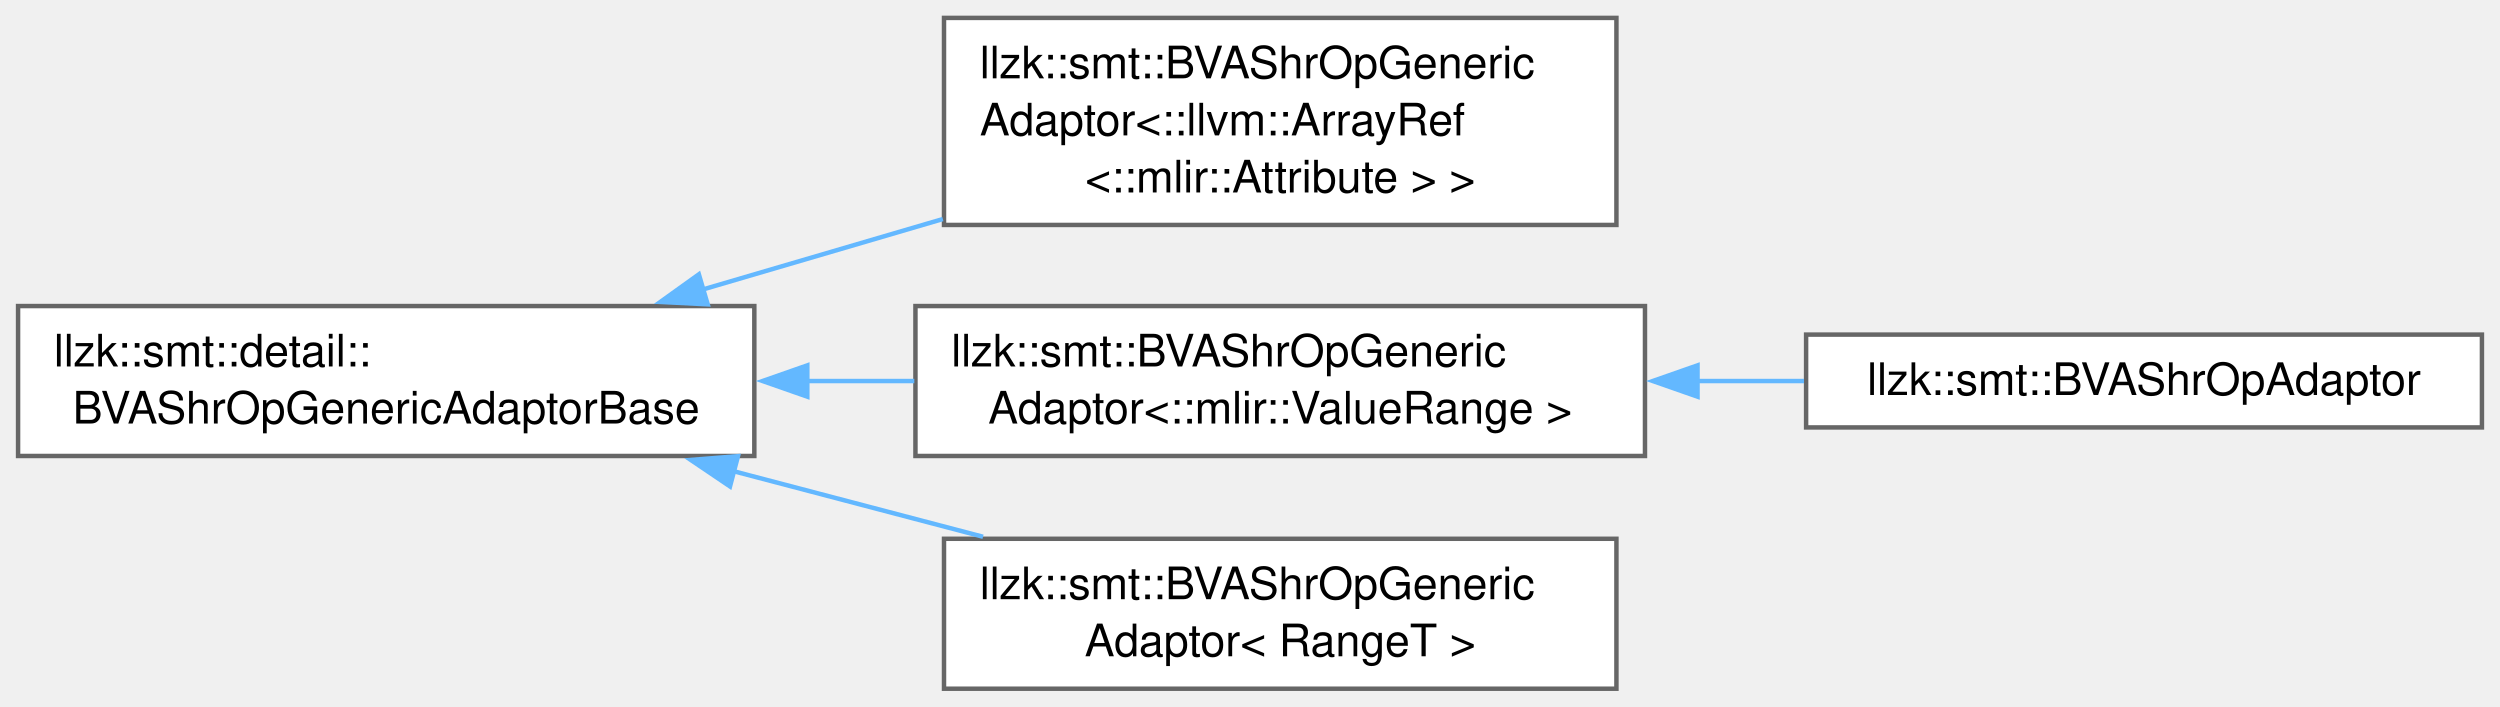
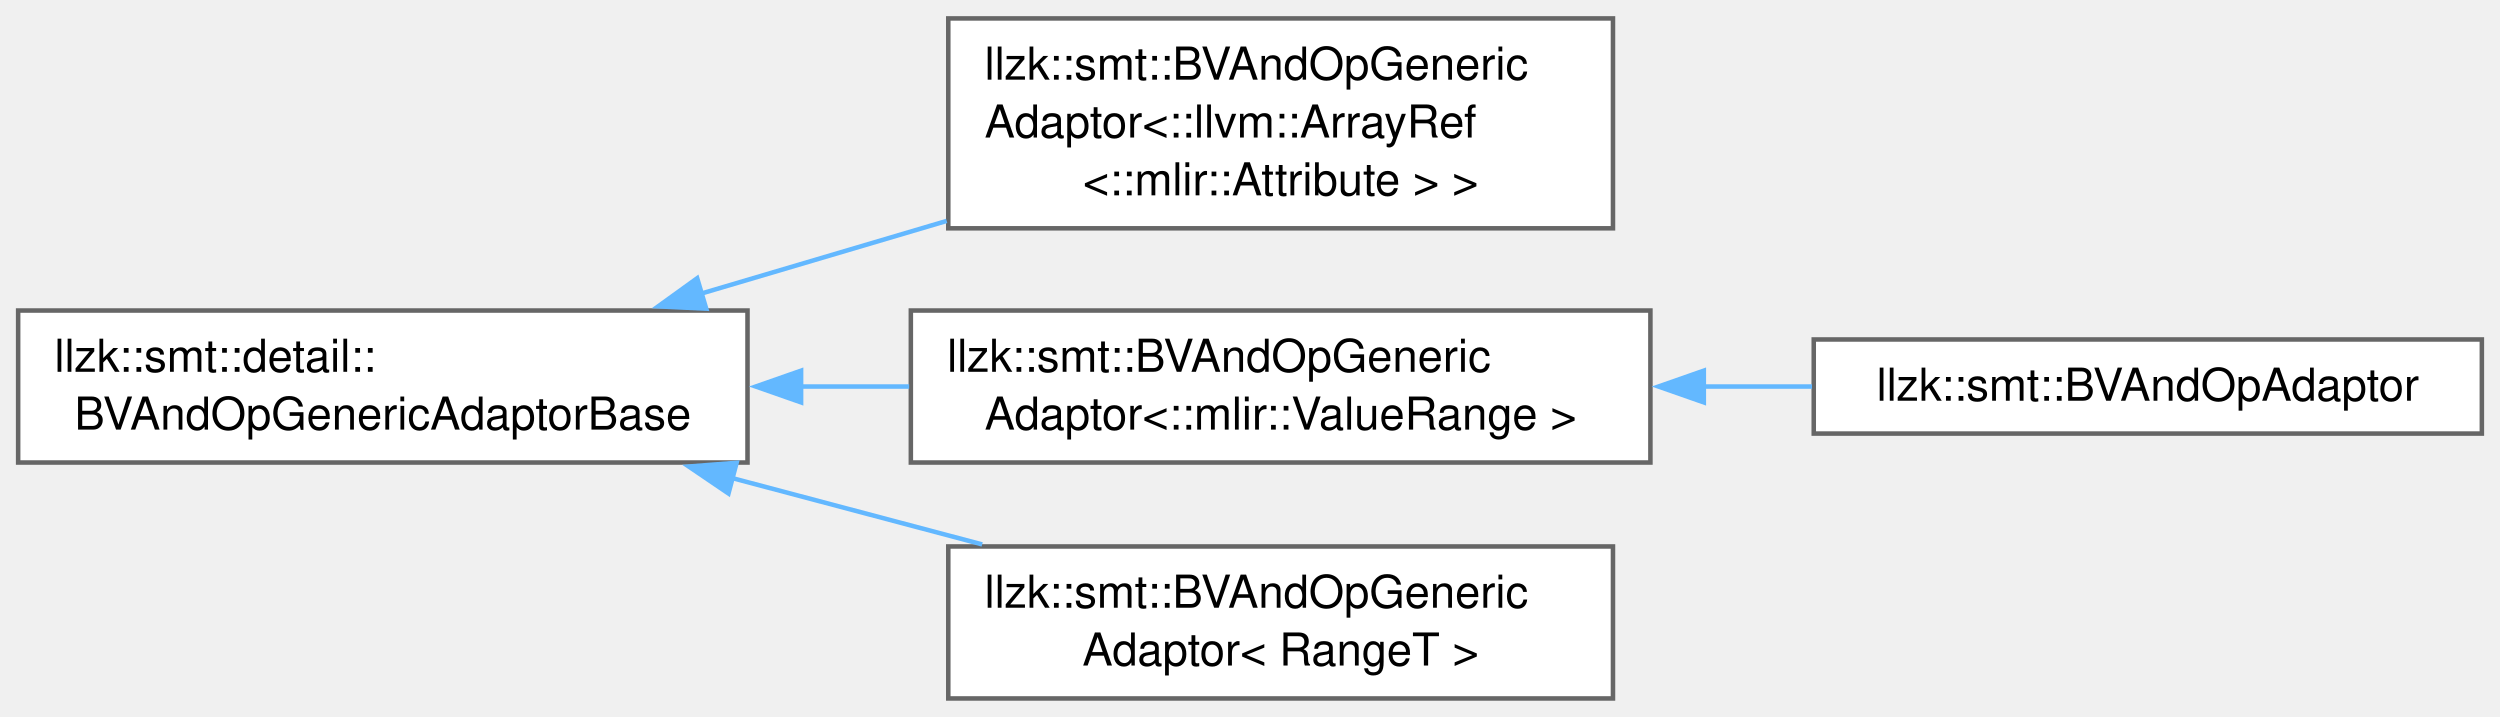
- <svg xmlns="http://www.w3.org/2000/svg" xmlns:xlink="http://www.w3.org/1999/xlink" width="559pt" height="158pt" viewBox="0.00 0.00 558.50 157.88">
+ <svg xmlns="http://www.w3.org/2000/svg" xmlns:xlink="http://www.w3.org/1999/xlink" width="551pt" height="158pt" viewBox="0.00 0.00 551.00 157.88">
  <g id="graph0" class="graph" transform="scale(1 1) rotate(0) translate(4 153.88)">
    <g id="Node000000" class="node">
      <g id="a_Node000000">
-         <a xlink:href="classllzk_1_1smt_1_1detail_1_1BVAShrOpGenericAdaptorBase.html" target="_top" xlink:title=" ">
-           <polygon fill="white" stroke="#666666" points="164.5,-85.5 0,-85.5 0,-52 164.5,-52 164.5,-85.5" />
+         <a xlink:href="classllzk_1_1smt_1_1detail_1_1BVAndOpGenericAdaptorBase.html" target="_top" xlink:title=" ">
+           <polygon fill="white" stroke="#666666" points="160.75,-85.5 0,-85.5 0,-52 160.75,-52 160.75,-85.5" />
          <text text-anchor="start" x="8" y="-72" font-family="Helvetica,sans-Serif" font-size="10.00">llzk::smt::detail::</text>
-           <text text-anchor="middle" x="82.25" y="-59.25" font-family="Helvetica,sans-Serif" font-size="10.00">BVAShrOpGenericAdaptorBase</text>
+           <text text-anchor="middle" x="80.38" y="-59.25" font-family="Helvetica,sans-Serif" font-size="10.00">BVAndOpGenericAdaptorBase</text>
        </a>
      </g>
    </g>
    <g id="Node000001" class="node">
      <g id="a_Node000001">
-         <a xlink:href="classllzk_1_1smt_1_1BVAShrOpGenericAdaptor.html" target="_top" xlink:title=" ">
-           <polygon fill="white" stroke="#666666" points="357.12,-149.88 206.88,-149.88 206.88,-103.62 357.12,-103.62 357.12,-149.88" />
-           <text text-anchor="start" x="214.88" y="-136.38" font-family="Helvetica,sans-Serif" font-size="10.00">llzk::smt::BVAShrOpGeneric</text>
-           <text text-anchor="start" x="214.88" y="-123.62" font-family="Helvetica,sans-Serif" font-size="10.00">Adaptor&lt;::llvm::ArrayRef</text>
-           <text text-anchor="middle" x="282" y="-110.88" font-family="Helvetica,sans-Serif" font-size="10.00">&lt;::mlir::Attribute &gt; &gt;</text>
+         <a xlink:href="classllzk_1_1smt_1_1BVAndOpGenericAdaptor.html" target="_top" xlink:title=" ">
+           <polygon fill="white" stroke="#666666" points="351.5,-149.88 205,-149.88 205,-103.62 351.5,-103.62 351.5,-149.88" />
+           <text text-anchor="start" x="213" y="-136.38" font-family="Helvetica,sans-Serif" font-size="10.00">llzk::smt::BVAndOpGeneric</text>
+           <text text-anchor="start" x="213" y="-123.62" font-family="Helvetica,sans-Serif" font-size="10.00">Adaptor&lt;::llvm::ArrayRef</text>
+           <text text-anchor="middle" x="278.25" y="-110.88" font-family="Helvetica,sans-Serif" font-size="10.00">&lt;::mlir::Attribute &gt; &gt;</text>
        </a>
      </g>
    </g>
-     <g id="edge418_Node000000_Node000001" class="edge">
-       <g id="a_edge418_Node000000_Node000001">
+     <g id="edge414_Node000000_Node000001" class="edge">
+       <g id="a_edge414_Node000000_Node000001">
        <a xlink:title=" ">
-           <path fill="none" stroke="#63b8ff" d="M152.71,-89.12C170.16,-94.24 188.95,-99.75 206.62,-104.94" />
-           <polygon fill="#63b8ff" stroke="#63b8ff" points="154.08,-85.88 143.5,-86.42 152.11,-92.59 154.08,-85.88" />
+           <path fill="none" stroke="#63b8ff" d="M150.36,-89.18C167.94,-94.38 186.89,-99.99 204.65,-105.25" />
+           <polygon fill="#63b8ff" stroke="#63b8ff" points="151.65,-85.91 141.06,-86.42 149.66,-92.62 151.65,-85.91" />
        </a>
      </g>
    </g>
    <g id="Node000002" class="node">
      <g id="a_Node000002">
-         <a xlink:href="classllzk_1_1smt_1_1BVAShrOpGenericAdaptor.html" target="_top" xlink:title=" ">
-           <polygon fill="white" stroke="#666666" points="363.5,-85.5 200.5,-85.5 200.5,-52 363.5,-52 363.5,-85.5" />
-           <text text-anchor="start" x="208.5" y="-72" font-family="Helvetica,sans-Serif" font-size="10.00">llzk::smt::BVAShrOpGeneric</text>
-           <text text-anchor="middle" x="282" y="-59.25" font-family="Helvetica,sans-Serif" font-size="10.00">Adaptor&lt;::mlir::ValueRange &gt;</text>
+         <a xlink:href="classllzk_1_1smt_1_1BVAndOpGenericAdaptor.html" target="_top" xlink:title=" ">
+           <polygon fill="white" stroke="#666666" points="359.75,-85.5 196.75,-85.5 196.75,-52 359.75,-52 359.75,-85.5" />
+           <text text-anchor="start" x="204.75" y="-72" font-family="Helvetica,sans-Serif" font-size="10.00">llzk::smt::BVAndOpGeneric</text>
+           <text text-anchor="middle" x="278.25" y="-59.25" font-family="Helvetica,sans-Serif" font-size="10.00">Adaptor&lt;::mlir::ValueRange &gt;</text>
        </a>
      </g>
    </g>
-     <g id="edge419_Node000000_Node000002" class="edge">
-       <g id="a_edge419_Node000000_Node000002">
+     <g id="edge415_Node000000_Node000002" class="edge">
+       <g id="a_edge415_Node000000_Node000002">
        <a xlink:title=" ">
-           <path fill="none" stroke="#63b8ff" d="M176.15,-68.75C184.2,-68.75 192.31,-68.75 200.25,-68.75" />
-           <polygon fill="#63b8ff" stroke="#63b8ff" points="176.34,-65.25 166.34,-68.75 176.34,-72.25 176.34,-65.25" />
+           <path fill="none" stroke="#63b8ff" d="M172.33,-68.75C180.35,-68.75 188.44,-68.75 196.38,-68.75" />
+           <polygon fill="#63b8ff" stroke="#63b8ff" points="172.56,-65.25 162.56,-68.75 172.56,-72.25 172.56,-65.25" />
        </a>
      </g>
    </g>
    <g id="Node000004" class="node">
      <g id="a_Node000004">
-         <a xlink:href="classllzk_1_1smt_1_1BVAShrOpGenericAdaptor.html" target="_top" xlink:title=" ">
-           <polygon fill="white" stroke="#666666" points="357.12,-33.5 206.88,-33.5 206.88,0 357.12,0 357.12,-33.5" />
-           <text text-anchor="start" x="214.88" y="-20" font-family="Helvetica,sans-Serif" font-size="10.00">llzk::smt::BVAShrOpGeneric</text>
-           <text text-anchor="middle" x="282" y="-7.25" font-family="Helvetica,sans-Serif" font-size="10.00">Adaptor&lt; RangeT &gt;</text>
+         <a xlink:href="classllzk_1_1smt_1_1BVAndOpGenericAdaptor.html" target="_top" xlink:title=" ">
+           <polygon fill="white" stroke="#666666" points="351.5,-33.5 205,-33.5 205,0 351.5,0 351.5,-33.5" />
+           <text text-anchor="start" x="213" y="-20" font-family="Helvetica,sans-Serif" font-size="10.00">llzk::smt::BVAndOpGeneric</text>
+           <text text-anchor="middle" x="278.25" y="-7.25" font-family="Helvetica,sans-Serif" font-size="10.00">Adaptor&lt; RangeT &gt;</text>
        </a>
      </g>
    </g>
-     <g id="edge421_Node000000_Node000004" class="edge">
-       <g id="a_edge421_Node000000_Node000004">
+     <g id="edge417_Node000000_Node000004" class="edge">
+       <g id="a_edge417_Node000000_Node000004">
        <a xlink:title=" ">
-           <path fill="none" stroke="#63b8ff" d="M159.82,-48.61C178.24,-43.77 197.75,-38.64 215.6,-33.95" />
-           <polygon fill="#63b8ff" stroke="#63b8ff" points="159.07,-45.19 150.29,-51.12 160.85,-51.96 159.07,-45.19" />
+           <path fill="none" stroke="#63b8ff" d="M157.22,-48.61C175.46,-43.77 194.79,-38.64 212.47,-33.95" />
+           <polygon fill="#63b8ff" stroke="#63b8ff" points="156.56,-45.17 147.79,-51.12 158.35,-51.94 156.56,-45.17" />
        </a>
      </g>
    </g>
    <g id="Node000003" class="node">
      <g id="a_Node000003">
-         <a xlink:href="classllzk_1_1smt_1_1BVAShrOpAdaptor.html" target="_top" xlink:title=" ">
-           <polygon fill="white" stroke="#666666" points="550.5,-79.12 399.5,-79.12 399.5,-58.38 550.5,-58.38 550.5,-79.12" />
-           <text text-anchor="middle" x="475" y="-65.62" font-family="Helvetica,sans-Serif" font-size="10.00">llzk::smt::BVAShrOpAdaptor</text>
+         <a xlink:href="classllzk_1_1smt_1_1BVAndOpAdaptor.html" target="_top" xlink:title=" ">
+           <polygon fill="white" stroke="#666666" points="543,-79.12 395.75,-79.12 395.75,-58.38 543,-58.38 543,-79.12" />
+           <text text-anchor="middle" x="469.38" y="-65.62" font-family="Helvetica,sans-Serif" font-size="10.00">llzk::smt::BVAndOpAdaptor</text>
        </a>
      </g>
    </g>
-     <g id="edge420_Node000002_Node000003" class="edge">
-       <g id="a_edge420_Node000002_Node000003">
+     <g id="edge416_Node000002_Node000003" class="edge">
+       <g id="a_edge416_Node000002_Node000003">
        <a xlink:title=" ">
-           <path fill="none" stroke="#63b8ff" d="M375.05,-68.75C383.08,-68.75 391.16,-68.75 399.03,-68.75" />
-           <polygon fill="#63b8ff" stroke="#63b8ff" points="375.24,-65.25 365.24,-68.75 375.24,-72.25 375.24,-65.25" />
+           <path fill="none" stroke="#63b8ff" d="M371.36,-68.75C379.42,-68.75 387.5,-68.75 395.37,-68.75" />
+           <polygon fill="#63b8ff" stroke="#63b8ff" points="371.52,-65.25 361.52,-68.75 371.52,-72.25 371.52,-65.25" />
        </a>
      </g>
    </g>
  </g>
</svg>
